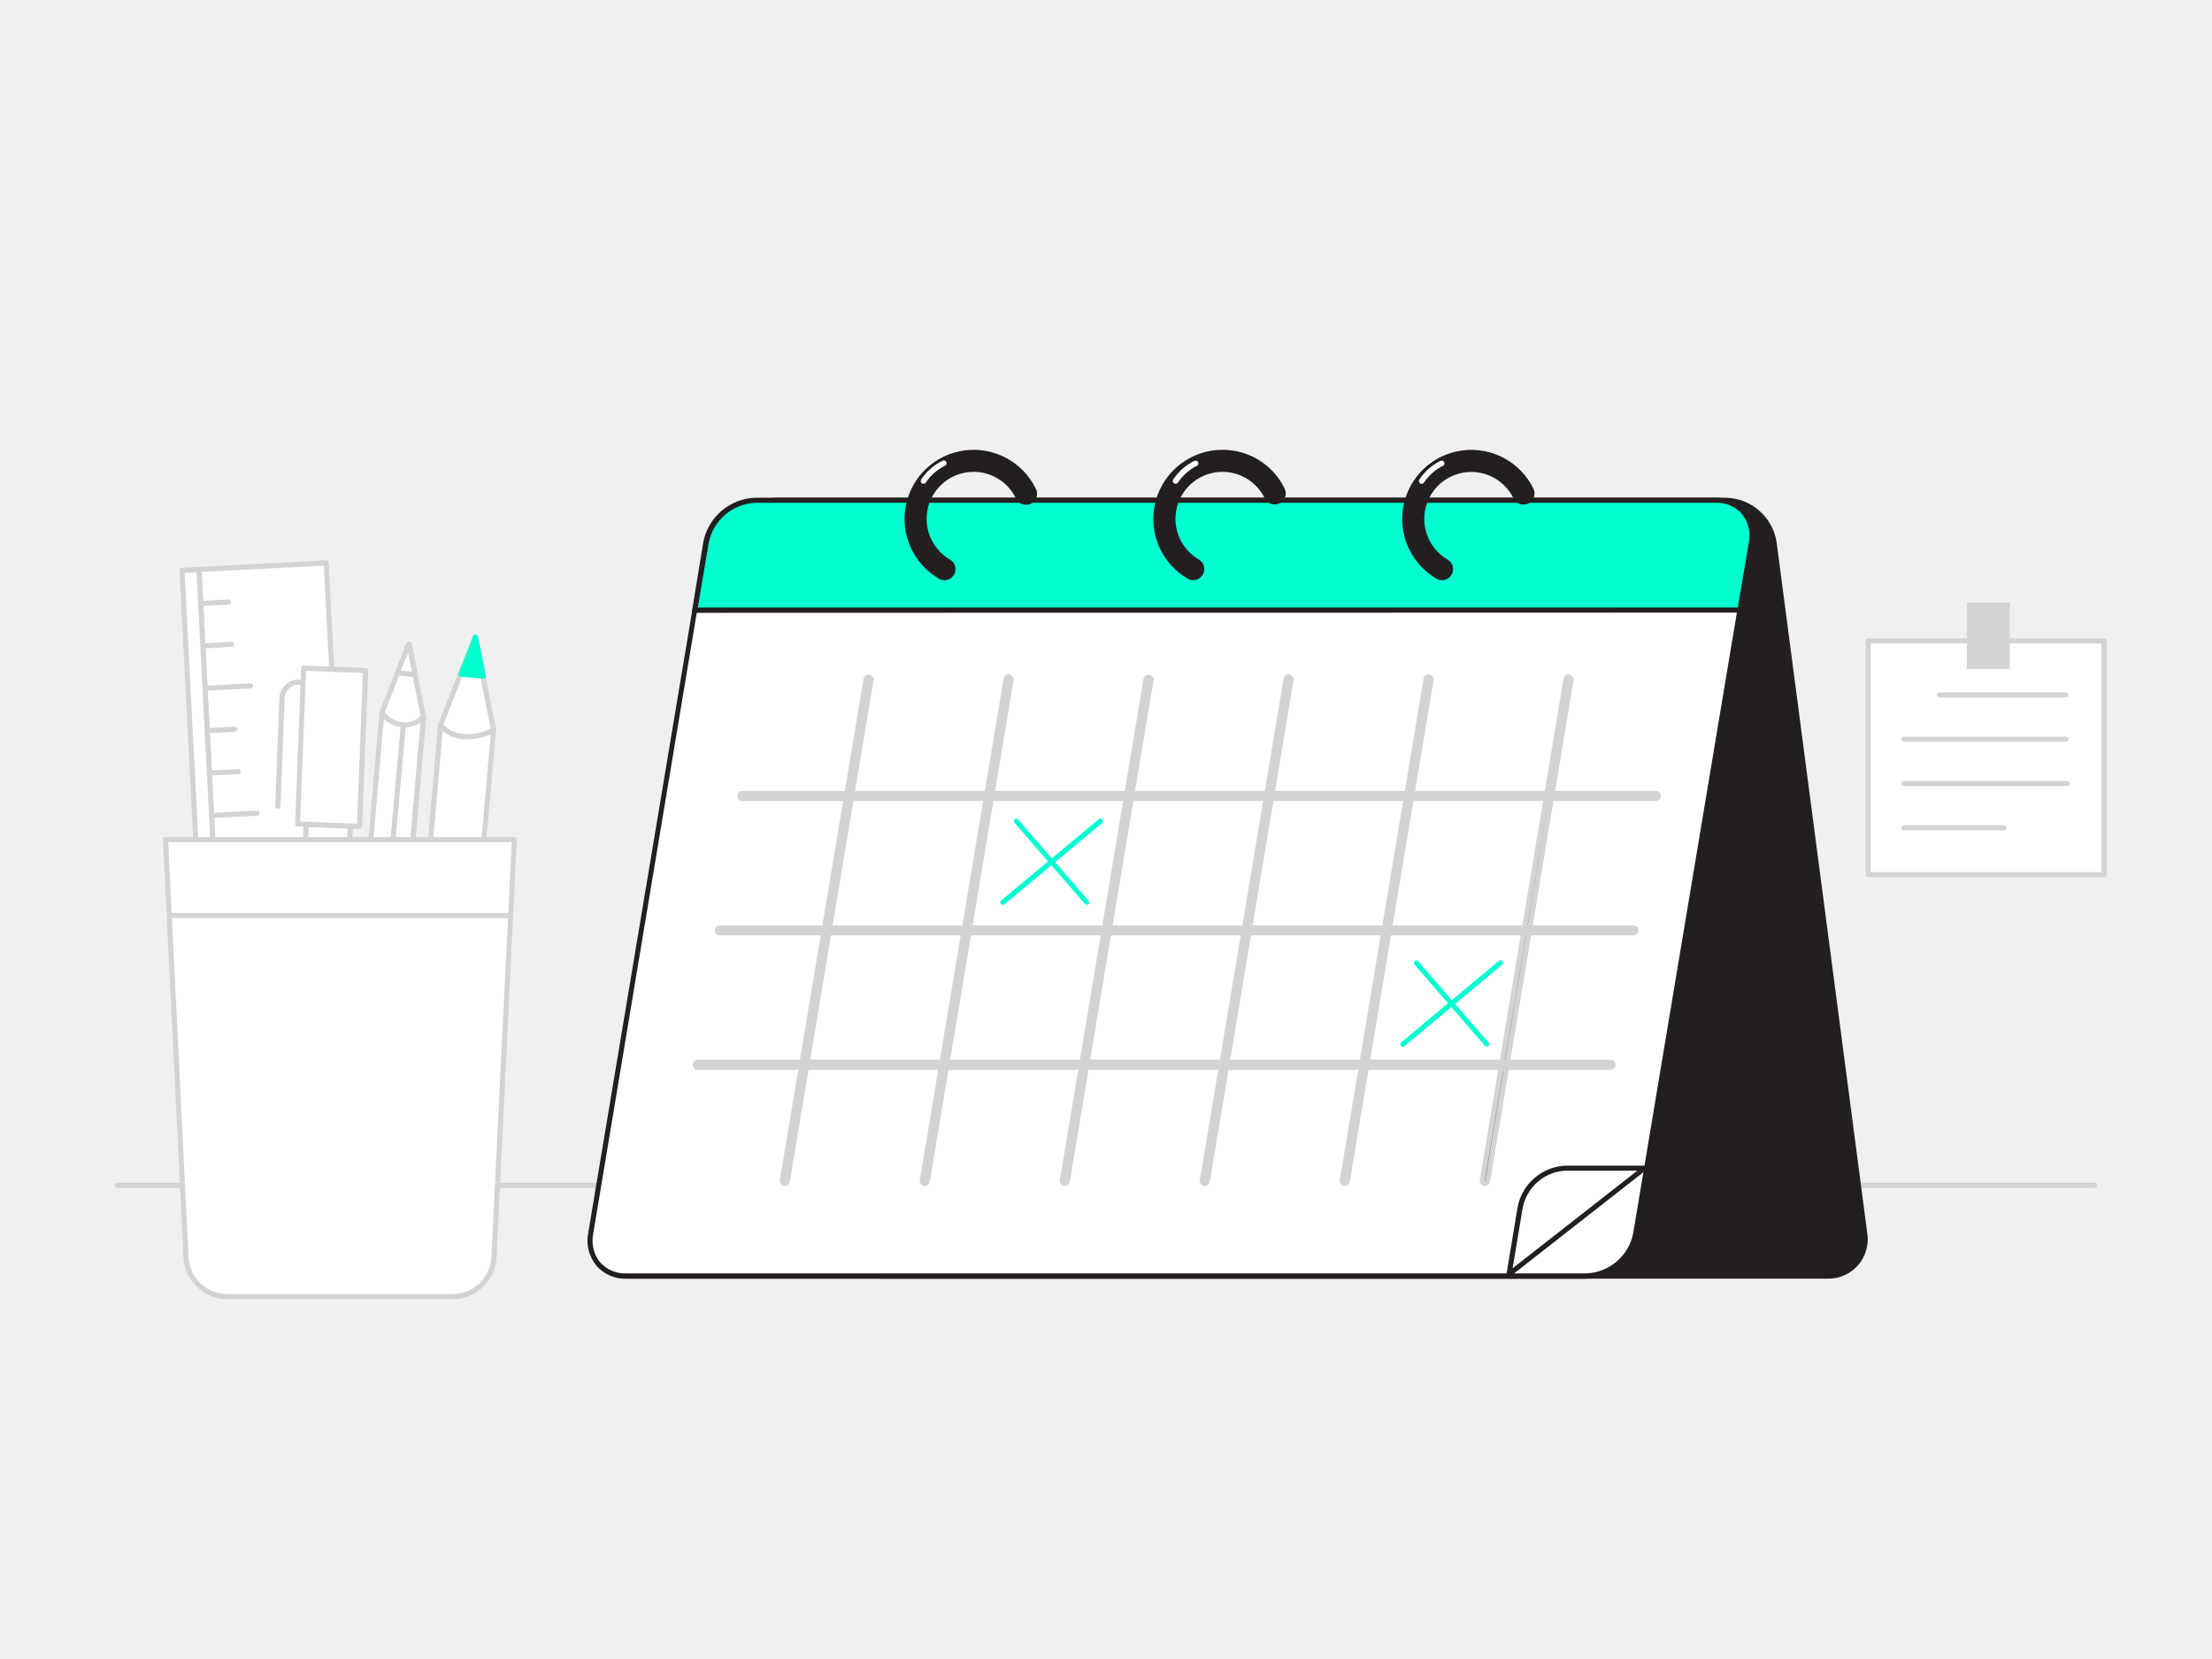
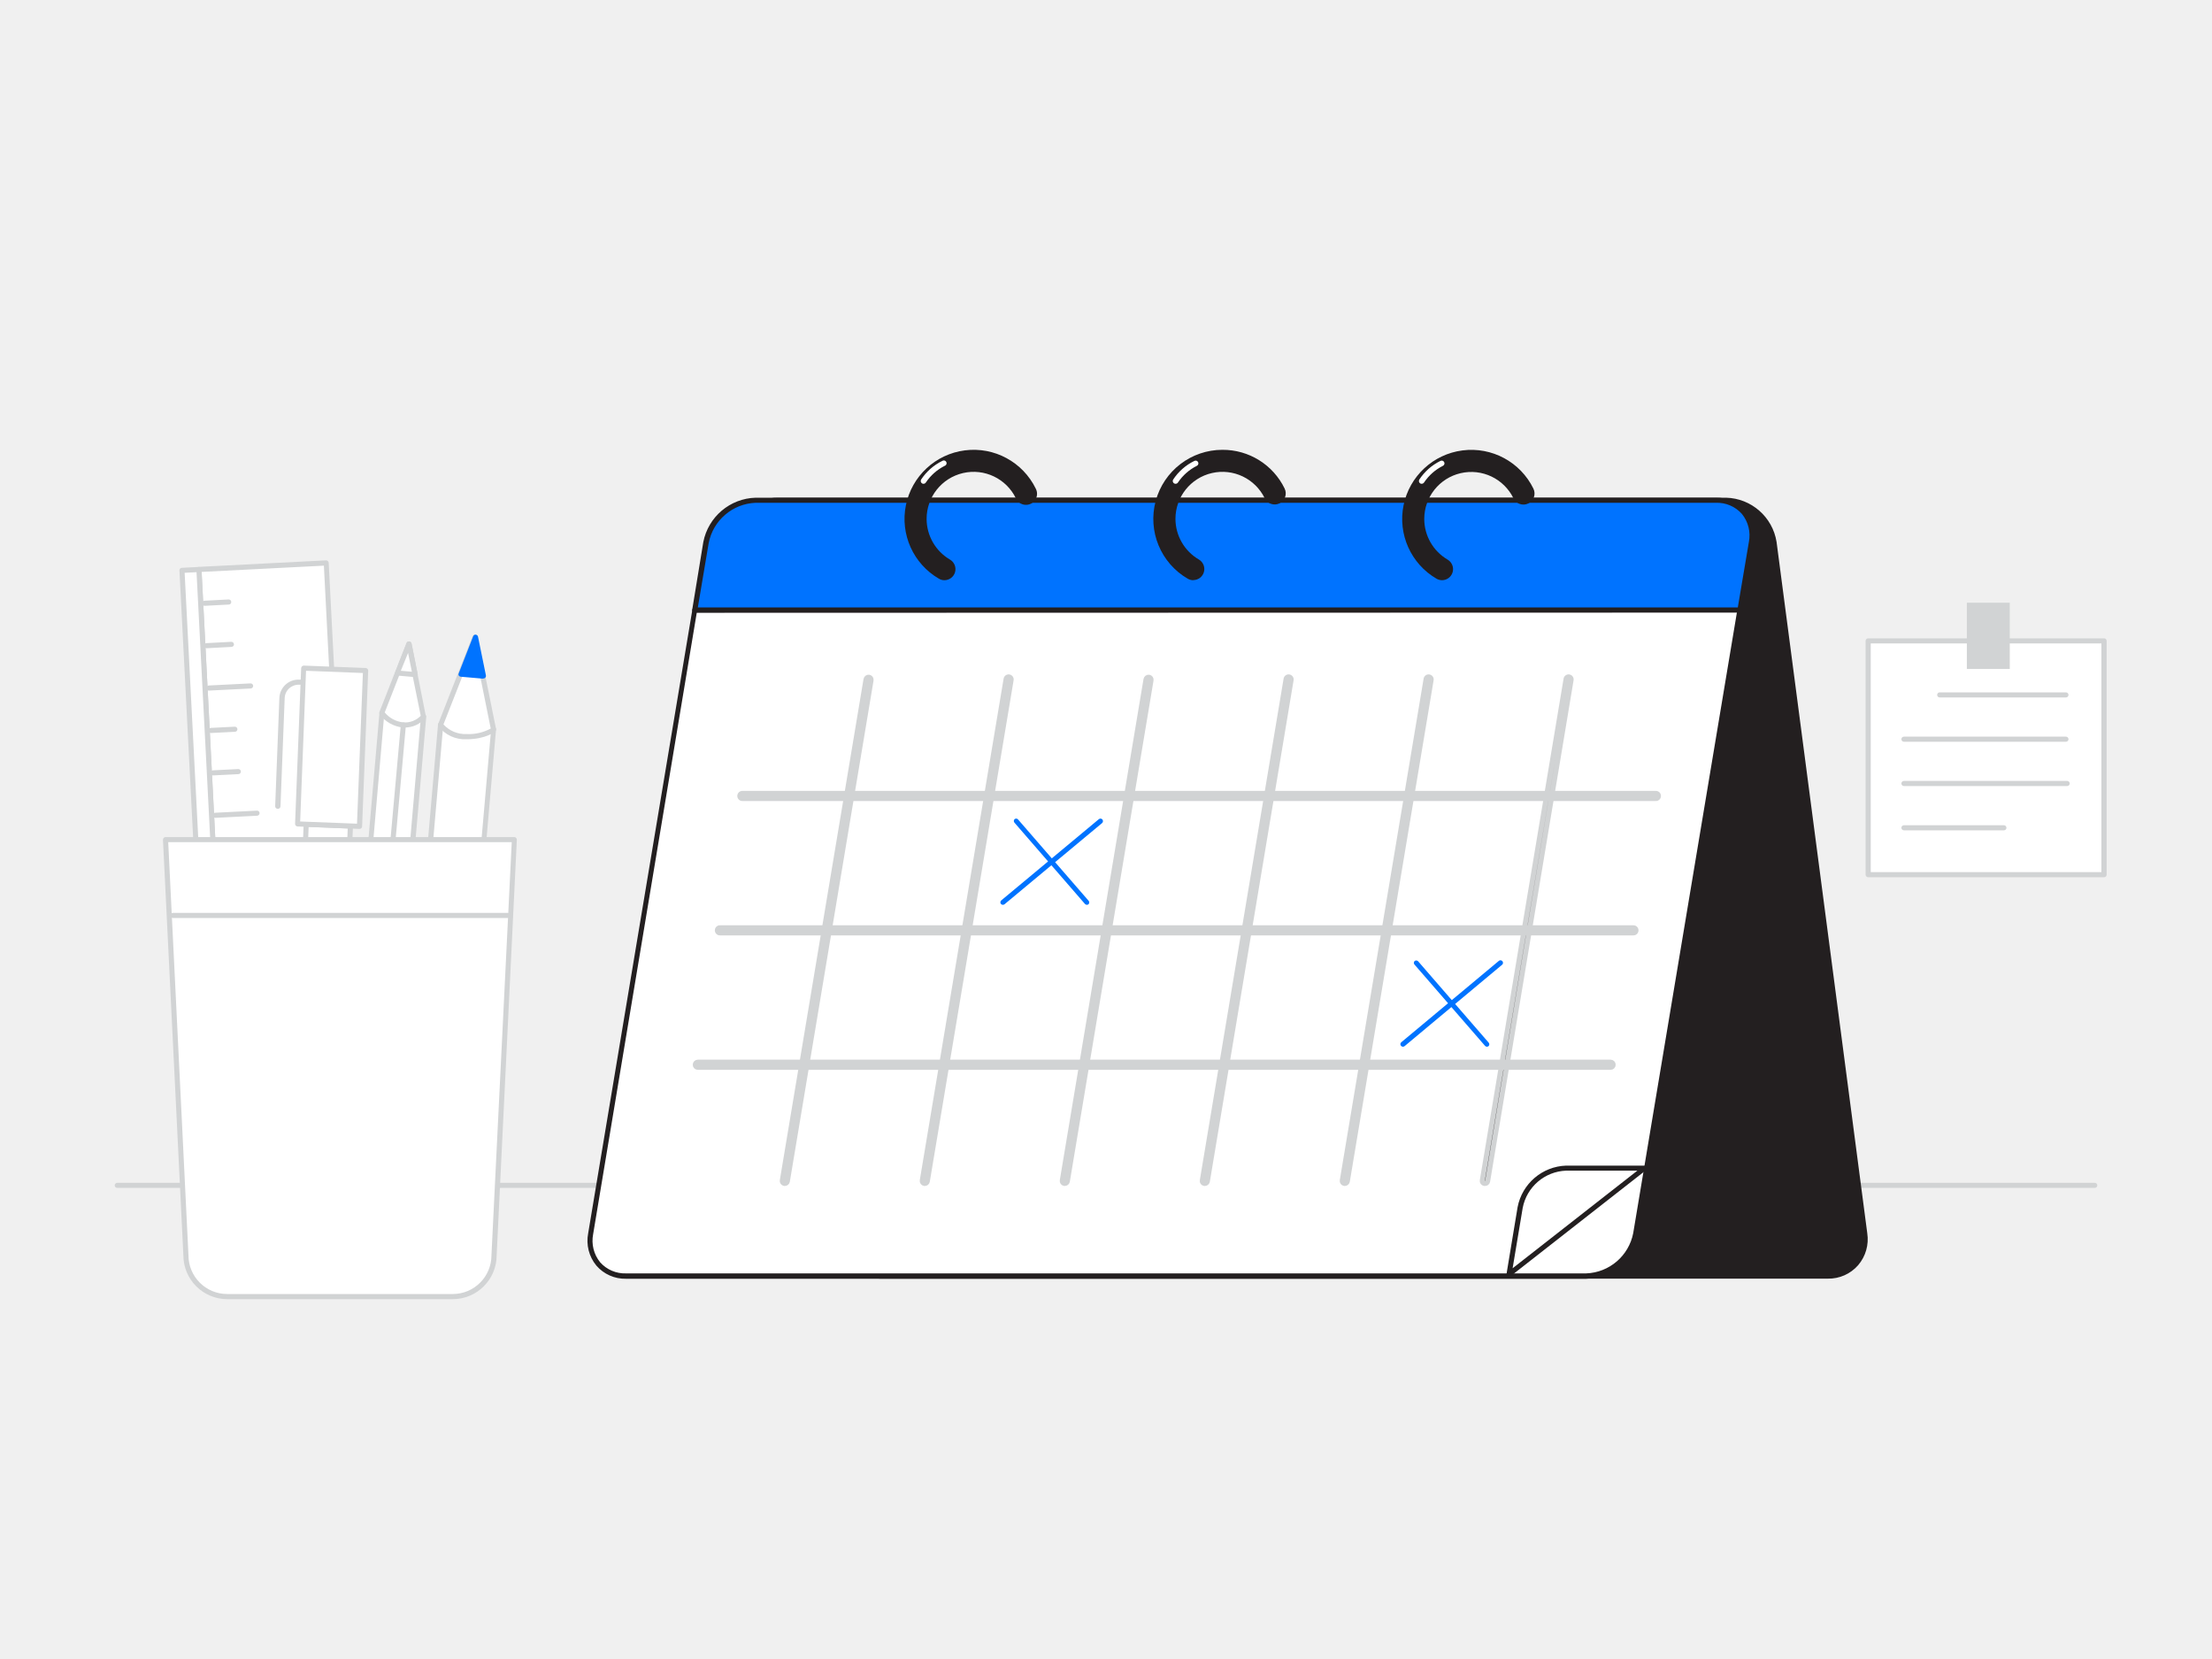
<svg xmlns="http://www.w3.org/2000/svg" viewBox="0 0 400 300" data-imageid="calendar-flatline" imageName="Calendar" class="illustrations_image" style="width: 116px;">
  <g id="_015" data-name="015">
    <path d="M378.8,214.81H21.2a.46.46,0,0,1-.46-.46.47.47,0,0,1,.46-.46H378.8a.47.47,0,0,1,.46.46A.46.46,0,0,1,378.8,214.81Z" fill="#d1d3d4" />
    <path d="M312.13,90.41H140.72a6.59,6.59,0,0,0-6.67,7.68l16.4,125a9,9,0,0,0,8.69,7.68H330.55a6.59,6.59,0,0,0,6.67-7.68l-16.4-125A9,9,0,0,0,312.13,90.41Z" fill="#231f20" />
    <path d="M330.55,231.22H159.14a9.5,9.5,0,0,1-9.13-8.07l-16.4-125a7.21,7.21,0,0,1,1.66-5.8A7.1,7.1,0,0,1,140.72,90H312.13A9.5,9.5,0,0,1,321.26,98l16.4,125a7.21,7.21,0,0,1-1.66,5.8A7.1,7.1,0,0,1,330.55,231.22ZM140.72,90.85a6.23,6.23,0,0,0-4.78,2.08A6.38,6.38,0,0,0,134.48,98l16.4,125a8.6,8.6,0,0,0,8.26,7.3H330.55a6.23,6.23,0,0,0,4.78-2.08,6.34,6.34,0,0,0,1.46-5.11l-16.4-125a8.6,8.6,0,0,0-8.26-7.3Z" fill="#231f20" />
    <path d="M125.65,110.32h189L295.79,223.1a9.46,9.46,0,0,1-9,7.68H113.21a6.33,6.33,0,0,1-6.4-7.68Z" fill="#fff" />
    <path d="M286.82,231.24H113.21a6.88,6.88,0,0,1-5.37-2.38,7.06,7.06,0,0,1-1.48-5.84L125.2,110.25a.46.46,0,0,1,.45-.38h189a.48.48,0,0,1,.35.16.49.49,0,0,1,.1.37L296.24,223.17A10,10,0,0,1,286.82,231.24ZM126,110.78,107.26,223.17a6.19,6.19,0,0,0,1.27,5.1,6,6,0,0,0,4.68,2H286.82a9,9,0,0,0,8.52-7.3l18.75-112.24Z" fill="#231f20" />
-     <path d="M136.66,90.41H310.27a6.33,6.33,0,0,1,6.4,7.68l-2,12.22h-189l2-12.22A9.45,9.45,0,0,1,136.66,90.41Z" fill="#00ffd1" class="target-color" />
+     <path d="M136.66,90.41H310.27a6.33,6.33,0,0,1,6.4,7.68l-2,12.22h-189l2-12.22A9.45,9.45,0,0,1,136.66,90.41Z" fill="#0073ff" class="target-color" />
    <path d="M314.63,110.77h-189a.43.43,0,0,1-.35-.17.41.41,0,0,1-.1-.37l2-12.21A9.93,9.93,0,0,1,136.66,90H310.27a6.91,6.91,0,0,1,5.38,2.38,7.06,7.06,0,0,1,1.47,5.84l-2,12.21A.45.45,0,0,1,314.63,110.77Zm-188.44-.92H314.25l2-11.83a6.16,6.16,0,0,0-1.27-5.1,6,6,0,0,0-4.68-2H136.66a9,9,0,0,0-8.51,7.3Z" fill="#231f20" />
    <path d="M141.92,214h-.08a.45.45,0,0,1-.37-.52l15.14-90.63a.47.47,0,0,1,.53-.38.46.46,0,0,1,.37.53l-15.14,90.63A.46.46,0,0,1,141.92,214Z" fill="#231f20" />
    <path d="M167.24,214h-.08a.45.45,0,0,1-.38-.52l15.15-90.63a.46.46,0,1,1,.9.15l-15.15,90.63A.45.45,0,0,1,167.24,214Z" fill="#231f20" />
    <path d="M192.55,214h-.07a.45.45,0,0,1-.38-.52l15.14-90.63a.47.47,0,0,1,.53-.38.45.45,0,0,1,.37.53L193,213.63A.46.46,0,0,1,192.55,214Z" fill="#231f20" />
    <path d="M217.87,214h-.08a.44.44,0,0,1-.37-.52l15.14-90.63a.46.46,0,1,1,.9.15l-15.14,90.63A.46.46,0,0,1,217.87,214Z" fill="#231f20" />
    <path d="M243.18,214h-.07a.45.45,0,0,1-.38-.52l15.15-90.63a.46.46,0,1,1,.9.15l-15.15,90.63A.46.46,0,0,1,243.18,214Z" fill="#231f20" />
    <path d="M268.5,214h-.08a.45.45,0,0,1-.37-.52l15.14-90.63a.46.46,0,1,1,.9.15L269,213.63A.46.46,0,0,1,268.5,214Z" fill="#231f20" />
    <path d="M141.92,214h-.08a.45.45,0,0,1-.37-.52l15.14-90.63a.47.47,0,0,1,.53-.38.46.46,0,0,1,.37.53l-15.14,90.63A.46.46,0,0,1,141.92,214Z" fill="none" stroke="#d1d3d4" stroke-linecap="round" stroke-linejoin="round" stroke-width="0.92" />
    <path d="M167.24,214h-.08a.45.45,0,0,1-.38-.52l15.15-90.63a.46.46,0,1,1,.9.15l-15.15,90.63A.45.45,0,0,1,167.24,214Z" fill="none" stroke="#d1d3d4" stroke-linecap="round" stroke-linejoin="round" stroke-width="0.92" />
    <path d="M192.55,214h-.07a.45.45,0,0,1-.38-.52l15.14-90.63a.47.47,0,0,1,.53-.38.45.45,0,0,1,.37.53L193,213.63A.46.46,0,0,1,192.55,214Z" fill="none" stroke="#d1d3d4" stroke-linecap="round" stroke-linejoin="round" stroke-width="0.92" />
    <path d="M217.87,214h-.08a.44.44,0,0,1-.37-.52l15.14-90.63a.46.46,0,1,1,.9.15l-15.14,90.63A.46.46,0,0,1,217.87,214Z" fill="none" stroke="#d1d3d4" stroke-linecap="round" stroke-linejoin="round" stroke-width="0.92" />
    <path d="M243.18,214h-.07a.45.45,0,0,1-.38-.52l15.15-90.63a.46.46,0,1,1,.9.15l-15.15,90.63A.46.46,0,0,1,243.18,214Z" fill="none" stroke="#d1d3d4" stroke-linecap="round" stroke-linejoin="round" stroke-width="0.92" />
    <path d="M268.5,214h-.08a.45.45,0,0,1-.37-.52l15.14-90.63a.46.46,0,1,1,.9.15L269,213.63A.46.46,0,0,1,268.5,214Z" fill="none" stroke="#d1d3d4" stroke-linecap="round" stroke-linejoin="round" stroke-width="0.92" />
    <path d="M299.37,144.39H134.31a.46.46,0,1,1,0-.91H299.37a.46.46,0,1,1,0,.91Z" fill="#231f20" />
    <path d="M295.31,168.69H130.25a.46.46,0,1,1,0-.91H295.31a.46.46,0,1,1,0,.91Z" fill="#231f20" />
    <path d="M291.25,193H126.19a.46.46,0,0,1,0-.92H291.25a.46.46,0,0,1,0,.92Z" fill="#231f20" />
    <line x1="134.31" y1="143.93" x2="299.37" y2="143.93" fill="none" stroke="#d1d3d4" stroke-linecap="round" stroke-linejoin="round" stroke-width="0.92" />
    <path d="M299.37,144.39H134.31a.46.46,0,1,1,0-.91H299.37a.46.46,0,1,1,0,.91Z" fill="none" stroke="#d1d3d4" stroke-linecap="round" stroke-linejoin="round" stroke-width="0.92" />
    <line x1="130.25" y1="168.24" x2="295.31" y2="168.24" fill="none" stroke="#d1d3d4" stroke-linecap="round" stroke-linejoin="round" stroke-width="0.92" />
    <path d="M295.31,168.69H130.25a.46.46,0,1,1,0-.91H295.31a.46.46,0,1,1,0,.91Z" fill="none" stroke="#d1d3d4" stroke-linecap="round" stroke-linejoin="round" stroke-width="0.92" />
    <line x1="126.19" y1="192.54" x2="291.25" y2="192.54" fill="none" stroke="#d1d3d4" stroke-linecap="round" stroke-linejoin="round" stroke-width="0.92" />
    <path d="M291.25,193H126.19a.46.46,0,0,1,0-.92H291.25a.46.46,0,0,1,0,.92Z" fill="none" stroke="#d1d3d4" stroke-linecap="round" stroke-linejoin="round" stroke-width="0.92" />
-     <path d="M181.35,163.62a.44.44,0,0,1-.35-.16.46.46,0,0,1,.06-.64l17.65-14.69a.46.46,0,0,1,.64.06.47.47,0,0,1-.06.65l-17.64,14.68A.47.47,0,0,1,181.35,163.62Z" fill="#00ffd1" class="target-color" />
-     <path d="M196.54,163.62a.46.46,0,0,1-.34-.15l-12.74-14.69a.46.46,0,0,1,0-.64.44.44,0,0,1,.64.05l12.74,14.68a.46.46,0,0,1,0,.64A.41.41,0,0,1,196.54,163.62Z" fill="#00ffd1" class="target-color" />
-     <path d="M253.69,189.28a.46.46,0,0,1-.35-.17.45.45,0,0,1,.06-.64L271,173.79a.46.46,0,1,1,.59.7L254,189.17A.46.46,0,0,1,253.69,189.28Z" fill="#00ffd1" class="target-color" />
-     <path d="M268.88,189.28a.44.44,0,0,1-.34-.16L255.8,174.44a.46.46,0,0,1,0-.65.47.47,0,0,1,.65.05l12.73,14.68a.46.46,0,0,1,0,.65A.48.48,0,0,1,268.88,189.28Z" fill="#00ffd1" class="target-color" />
+     <path d="M181.35,163.62a.44.44,0,0,1-.35-.16.46.46,0,0,1,.06-.64l17.65-14.69a.46.46,0,0,1,.64.06.47.47,0,0,1-.06.65l-17.64,14.68A.47.47,0,0,1,181.35,163.62Z" fill="#0073ff" class="target-color" />
+     <path d="M196.54,163.62a.46.46,0,0,1-.34-.15l-12.74-14.69a.46.46,0,0,1,0-.64.44.44,0,0,1,.64.05l12.74,14.68a.46.46,0,0,1,0,.64A.41.41,0,0,1,196.54,163.62Z" fill="#0073ff" class="target-color" />
+     <path d="M253.69,189.28a.46.46,0,0,1-.35-.17.45.45,0,0,1,.06-.64L271,173.79a.46.46,0,1,1,.59.7L254,189.17A.46.46,0,0,1,253.69,189.28Z" fill="#0073ff" class="target-color" />
+     <path d="M268.88,189.28a.44.44,0,0,1-.34-.16L255.8,174.44a.46.46,0,0,1,0-.65.47.47,0,0,1,.65.05l12.73,14.68a.46.46,0,0,1,0,.65A.48.48,0,0,1,268.88,189.28Z" fill="#0073ff" class="target-color" />
    <path d="M272.88,230.42l24.53-19.19H283.22a8.78,8.78,0,0,0-8.32,7.14Z" fill="#fff" />
    <path d="M272.88,230.88a.46.46,0,0,1-.23-.06.47.47,0,0,1-.22-.47l2-12.06a9.26,9.26,0,0,1,8.77-7.51h14.19a.44.44,0,0,1,.43.31.43.43,0,0,1-.15.5l-24.52,19.19A.46.46,0,0,1,272.88,230.88Zm10.34-19.19a8.31,8.31,0,0,0-7.87,6.75l-1.82,10.9,22.56-17.65Z" fill="#231f20" />
    <path d="M260.77,104.92a2,2,0,0,1-1-.27,12.5,12.5,0,1,1,17.52-16.29,2,2,0,0,1-3.6,1.76,8.5,8.5,0,0,0-16.14,3.72,8.54,8.54,0,0,0,4.23,7.36,2,2,0,0,1-1,3.72Z" fill="#231f20" />
    <path d="M215.78,104.92a2,2,0,0,1-1-.27,12.5,12.5,0,0,1,6.28-23.31,12.43,12.43,0,0,1,11.24,7,2,2,0,0,1-3.6,1.76,8.5,8.5,0,0,0-16.14,3.72,8.53,8.53,0,0,0,4.24,7.36,2,2,0,0,1-1,3.72Z" fill="#231f20" />
    <path d="M170.79,104.92a1.91,1.91,0,0,1-1-.27A12.5,12.5,0,1,1,187.3,88.36a2,2,0,1,1-3.59,1.76,8.5,8.5,0,0,0-16.15,3.72,8.55,8.55,0,0,0,4.24,7.36,2,2,0,0,1-1,3.72Z" fill="#231f20" />
    <path d="M167,87.48a.54.54,0,0,1-.25-.06.51.51,0,0,1-.19-.69,9.66,9.66,0,0,1,3.85-3.39.5.5,0,1,1,.42.9,8.92,8.92,0,0,0-3.4,3A.5.5,0,0,1,167,87.48Z" fill="#fff" />
    <path d="M212.57,87.48a.5.5,0,0,1-.43-.75A9.6,9.6,0,0,1,216,83.34a.5.5,0,0,1,.66.24.49.49,0,0,1-.24.66,8.92,8.92,0,0,0-3.4,3A.5.5,0,0,1,212.57,87.48Z" fill="#fff" />
    <path d="M257.08,87.48a.57.57,0,0,1-.25-.06.51.51,0,0,1-.18-.69,9.66,9.66,0,0,1,3.84-3.39.5.5,0,0,1,.67.24.49.49,0,0,1-.24.66,8.92,8.92,0,0,0-3.4,3A.52.52,0,0,1,257.08,87.48Z" fill="#fff" />
    <rect x="38.89" y="102.32" width="23.06" height="114.34" transform="translate(-8.1 2.79) rotate(-2.93)" fill="#fff" />
    <path d="M41.83,217.64a.46.46,0,0,1-.46-.44L35.52,103a.44.44,0,0,1,.11-.33.47.47,0,0,1,.32-.16l23-1.18a.48.48,0,0,1,.49.44L65.32,216a.41.41,0,0,1-.12.33.43.43,0,0,1-.32.16l-23,1.18ZM36.46,103.42l5.81,113.27,22.11-1.13L58.57,102.29Z" fill="#d1d3d4" />
    <rect x="35.83" y="102.99" width="3.08" height="114.34" transform="matrix(-1, 0.05, -0.05, -1, 82.89, 318.2)" fill="#fff" />
    <path d="M38.76,217.79a.51.51,0,0,1-.31-.11.5.5,0,0,1-.15-.32L32.45,103.17a.45.45,0,0,1,.11-.34.5.5,0,0,1,.32-.15l3.07-.16a.48.48,0,0,1,.49.44l5.85,114.19a.47.47,0,0,1-.44.49l-3.07.15ZM33.39,103.58,39.2,216.85l2.15-.11L35.54,103.47Z" fill="#d1d3d4" />
    <line x1="36.96" y1="109.09" x2="41.29" y2="108.86" fill="#fff" />
    <path d="M37,109.55a.46.46,0,0,1,0-.92l4.34-.23a.46.46,0,0,1,.48.44.45.45,0,0,1-.43.48l-4.34.23Z" fill="#d1d3d4" />
    <line x1="37.35" y1="116.76" x2="41.85" y2="116.52" fill="#fff" />
    <path d="M37.35,117.22a.47.47,0,0,1-.46-.44.45.45,0,0,1,.44-.48l4.49-.24a.48.48,0,0,1,.49.44.46.46,0,0,1-.44.48l-4.5.24Z" fill="#d1d3d4" />
    <line x1="37.74" y1="124.42" x2="45.3" y2="124.04" fill="#fff" />
    <path d="M37.74,124.89a.47.47,0,0,1,0-.93l7.56-.38a.46.46,0,0,1,.48.43.47.47,0,0,1-.43.49l-7.56.38Z" fill="#d1d3d4" />
    <line x1="38.14" y1="132.09" x2="42.47" y2="131.87" fill="#fff" />
    <path d="M38.14,132.55a.45.45,0,0,1-.46-.43.46.46,0,0,1,.43-.49l4.34-.22a.46.46,0,0,1,.48.44.45.45,0,0,1-.43.48l-4.34.22Z" fill="#d1d3d4" />
    <line x1="38.53" y1="139.76" x2="43.12" y2="139.53" fill="#fff" />
    <path d="M38.53,140.22a.46.46,0,0,1-.46-.43.47.47,0,0,1,.44-.49l4.59-.23a.46.46,0,0,1,0,.92l-4.6.23Z" fill="#d1d3d4" />
    <line x1="38.92" y1="147.43" x2="46.48" y2="147.05" fill="#fff" />
    <path d="M38.92,147.89a.47.47,0,0,1-.46-.43.47.47,0,0,1,.44-.49l7.56-.38a.45.45,0,0,1,.48.43.47.47,0,0,1-.44.49l-7.55.38Z" fill="#d1d3d4" />
    <rect x="75.56" y="131.32" width="9.61" height="94.16" transform="translate(15.83 -6.32) rotate(4.99)" fill="#fff" />
    <path d="M81.05,226.19h0l-9.57-.83a.45.45,0,0,1-.31-.16.48.48,0,0,1-.11-.34L79.21,131a.48.48,0,0,1,.5-.42l9.58.84a.45.45,0,0,1,.41.5l-8.19,93.81A.46.46,0,0,1,81.05,226.19ZM72,224.47l8.65.76,8.12-92.89-8.66-.76Z" fill="#d1d3d4" />
    <path d="M89.25,131.92a7.93,7.93,0,0,1-4.87,1.29,5.63,5.63,0,0,1-4.71-2.13l3.59-9.17,2.62-6.68,1.42,7Z" fill="#fff" />
    <path d="M84.38,133.68a6,6,0,0,1-5.09-2.35.45.45,0,0,1-.05-.42l6.21-15.85a.44.44,0,0,1,.47-.29.47.47,0,0,1,.41.37l3.37,16.68a.48.48,0,0,1-.16.45C89.48,132.33,87.83,133.68,84.38,133.68ZM80.19,131a5.35,5.35,0,0,0,4.19,1.74,8.29,8.29,0,0,0,4.36-1l-3-14.86Z" fill="#d1d3d4" />
-     <polygon points="87.3 122.26 83.26 121.91 85.88 115.23 87.3 122.26" fill="#00ffd1" class="target-color" />
-     <path d="M87.3,122.72h0l-4-.35a.47.47,0,0,1-.34-.22.44.44,0,0,1,0-.4l2.61-6.69a.45.45,0,0,1,.47-.29.46.46,0,0,1,.4.37l1.43,7a.46.46,0,0,1-.45.55Zm-3.39-1.21,2.82.25-1-4.92Z" fill="#00ffd1" class="target-color" />
+     <polygon points="87.3 122.26 83.26 121.91 85.88 115.23 87.3 122.26" fill="#0073ff" class="target-color" />
+     <path d="M87.3,122.72h0l-4-.35a.47.47,0,0,1-.34-.22.44.44,0,0,1,0-.4l2.61-6.69a.45.45,0,0,1,.47-.29.46.46,0,0,1,.4.37l1.43,7a.46.46,0,0,1-.45.55Zm-3.39-1.21,2.82.25-1-4.92Z" fill="#0073ff" class="target-color" />
    <rect x="65.8" y="129.11" width="7.56" height="74.1" transform="translate(14.72 -5.42) rotate(4.99)" fill="#fff" />
    <path d="M70.13,203.86h0l-7.54-.66a.45.45,0,0,1-.41-.5l6.44-73.82a.47.47,0,0,1,.5-.42l7.54.66a.47.47,0,0,1,.31.16.45.45,0,0,1,.11.34l-6.45,73.82a.44.44,0,0,1-.17.31A.44.44,0,0,1,70.13,203.86Zm-7-1.54,6.62.58L76.08,130l-6.62-.57Z" fill="#d1d3d4" />
    <path d="M76.58,129.57a4.44,4.44,0,0,1-3.68,1.52A5.52,5.52,0,0,1,69,128.91l2.83-7.21,2-5.26L75.05,122Z" fill="#fff" />
    <path d="M73.19,131.56h-.31a6,6,0,0,1-4.21-2.37.47.47,0,0,1-.06-.43l4.89-12.48A.44.44,0,0,1,74,116a.47.47,0,0,1,.42.37L77,129.48a.44.44,0,0,1-.08.37A4.89,4.89,0,0,1,73.19,131.56Zm-3.62-2.73a5,5,0,0,0,3.36,1.8,3.93,3.93,0,0,0,3.15-1.19l-2.3-11.37Z" fill="#d1d3d4" />
    <polygon points="75.05 121.98 71.87 121.7 73.92 116.44 75.05 121.98" fill="#fff" />
    <path d="M75,122.44h0l-3.17-.28a.42.42,0,0,1-.35-.22.46.46,0,0,1,0-.41l2.06-5.26A.44.44,0,0,1,74,116a.47.47,0,0,1,.42.37l1.12,5.54a.46.46,0,0,1-.11.4A.49.49,0,0,1,75,122.44Zm-2.52-1.14,2,.17-.69-3.4Z" fill="#d1d3d4" />
    <line x1="72.9" y1="131.09" x2="66.4" y2="203.16" fill="#fff" />
    <path d="M66.4,203.62h0a.45.45,0,0,1-.42-.5l6.5-72.07a.5.5,0,0,1,.5-.42.47.47,0,0,1,.42.51l-6.5,72.07A.45.45,0,0,1,66.4,203.62Z" fill="#d1d3d4" />
    <rect x="54.81" y="149.2" width="8" height="28.19" transform="translate(6.43 -2.17) rotate(2.24)" fill="#fff" />
    <path d="M62.25,178h0l-8-.32a.42.42,0,0,1-.32-.14.46.46,0,0,1-.13-.33L54.91,149a.47.47,0,0,1,.47-.44l8,.31a.48.48,0,0,1,.45.48l-1.11,28.16A.46.46,0,0,1,62.25,178Zm-7.51-1.22,7.07.28,1.07-27.24-7.07-.28Z" fill="#d1d3d4" />
    <rect x="54.31" y="121.03" width="11.21" height="28.19" transform="translate(5.33 -2.24) rotate(2.24)" fill="#fff" />
    <path d="M65,149.89h0l-11.2-.44a.48.48,0,0,1-.32-.15.45.45,0,0,1-.12-.33l1.1-28.16a.49.49,0,0,1,.48-.45l11.2.44a.48.48,0,0,1,.32.15.45.45,0,0,1,.12.33l-1.1,28.16A.46.46,0,0,1,65,149.89Zm-10.72-1.34,10.28.4,1.06-27.25-10.28-.4Z" fill="#d1d3d4" />
    <path d="M50.2,146.26h0a.46.46,0,0,1-.44-.47l.76-19.59a3.45,3.45,0,0,1,3.58-3.3l.54,0a.46.46,0,0,1,0,.92h0l-.54,0a2.51,2.51,0,0,0-2.62,2.41l-.76,19.59A.46.46,0,0,1,50.2,146.26Z" fill="#d1d3d4" />
    <path d="M29.93,151.83H93L89.35,227a7.48,7.48,0,0,1-7.48,7.47H41.09A7.47,7.47,0,0,1,33.62,227Z" fill="#fff" />
    <path d="M81.87,234.93H41.09A7.94,7.94,0,0,1,33.16,227l-3.69-75.14a.48.48,0,0,1,.46-.49H93a.45.45,0,0,1,.33.15.43.43,0,0,1,.13.34L89.81,227A7.94,7.94,0,0,1,81.87,234.93ZM30.42,152.29,34.08,227a7,7,0,0,0,7,7H81.87a7,7,0,0,0,7-7l3.67-74.71Z" fill="#d1d3d4" />
    <path d="M91.85,166H31.26a.46.46,0,0,1-.46-.46.47.47,0,0,1,.46-.46H91.85a.46.46,0,0,1,.46.46A.45.45,0,0,1,91.85,166Z" fill="#d1d3d4" />
    <rect x="337.82" y="115.89" width="42.66" height="42.28" fill="#fff" />
    <path d="M380.49,158.63H337.82a.47.47,0,0,1-.46-.46V115.89a.47.47,0,0,1,.46-.46h42.67a.47.47,0,0,1,.46.46v42.28A.47.47,0,0,1,380.49,158.63Zm-42.2-.92H380V116.35H338.29Z" fill="#d1d3d4" />
    <rect x="355.67" y="108.99" width="7.76" height="11.98" fill="#d1d3d4" />
    <path d="M373.59,126.12H350.76a.46.46,0,1,1,0-.92h22.83a.46.46,0,0,1,0,.92Z" fill="#d1d3d4" />
    <path d="M373.59,134.13h-29.3a.46.46,0,0,1,0-.92h29.3a.46.46,0,1,1,0,.92Z" fill="#d1d3d4" />
    <path d="M373.81,142.14H344.29a.46.46,0,0,1,0-.92h29.52a.46.46,0,1,1,0,.92Z" fill="#d1d3d4" />
    <path d="M362.37,150.15H344.29a.46.46,0,0,1,0-.92h18.08a.46.46,0,0,1,0,.92Z" fill="#d1d3d4" />
  </g>
</svg>
